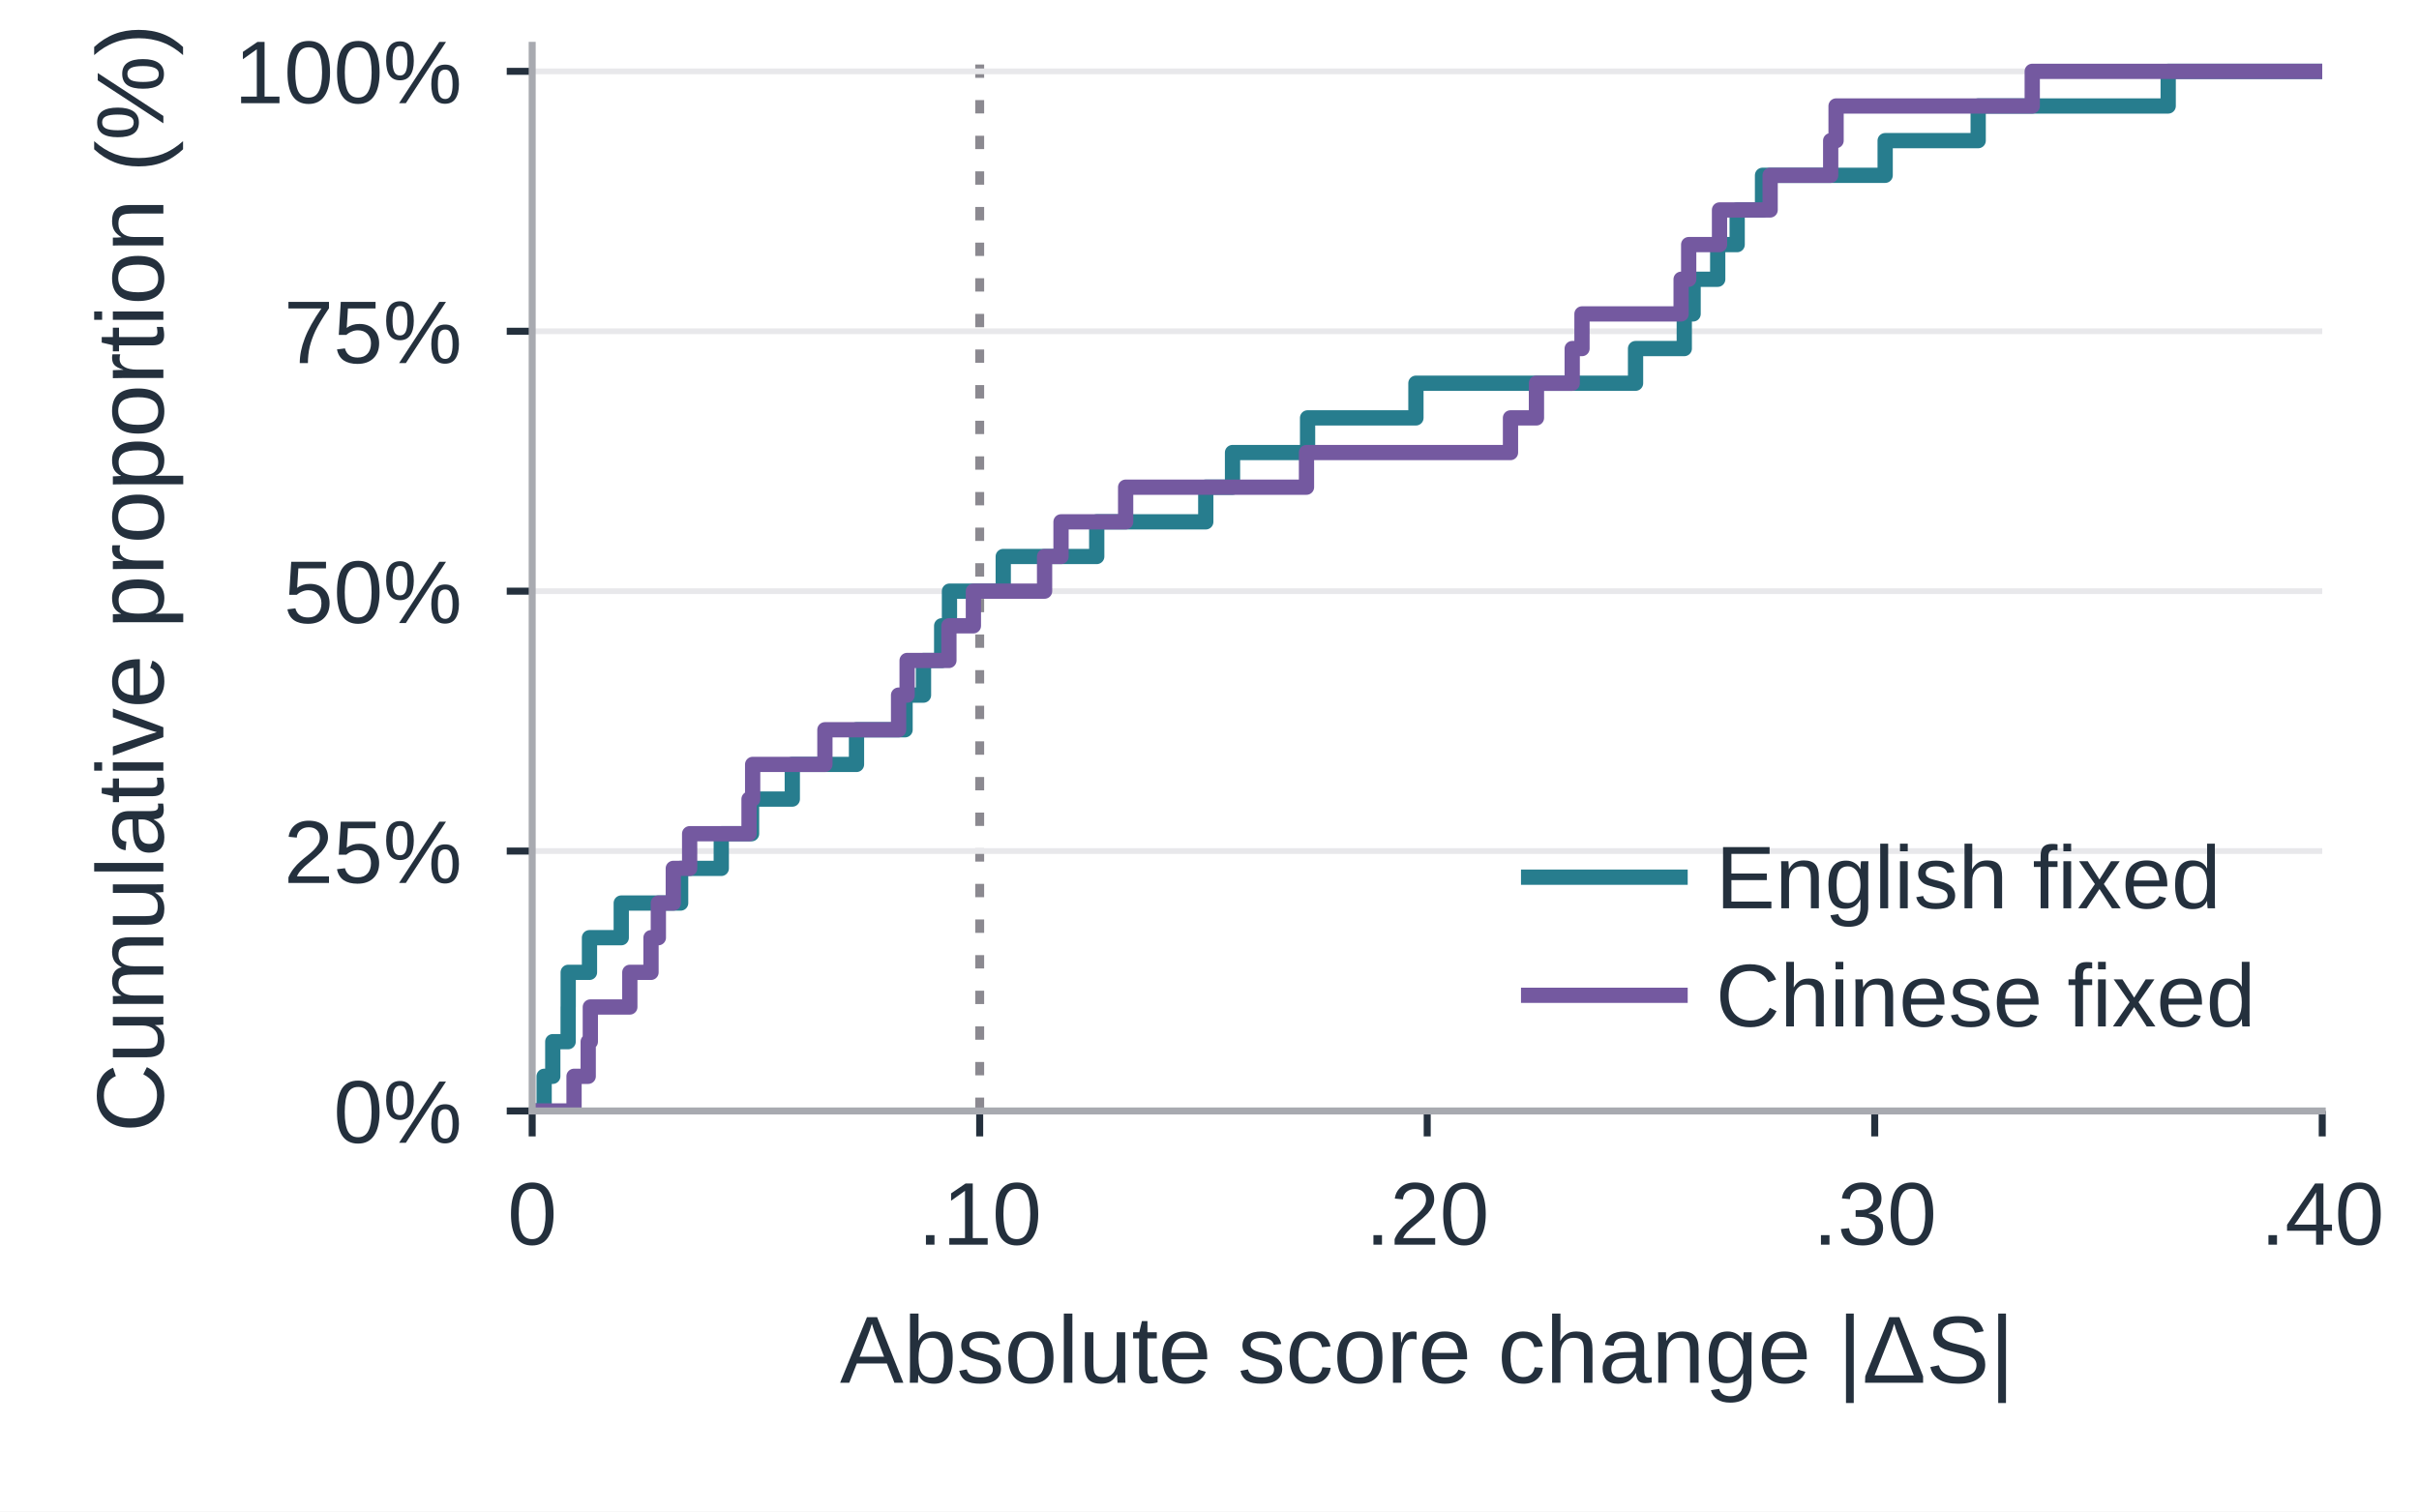
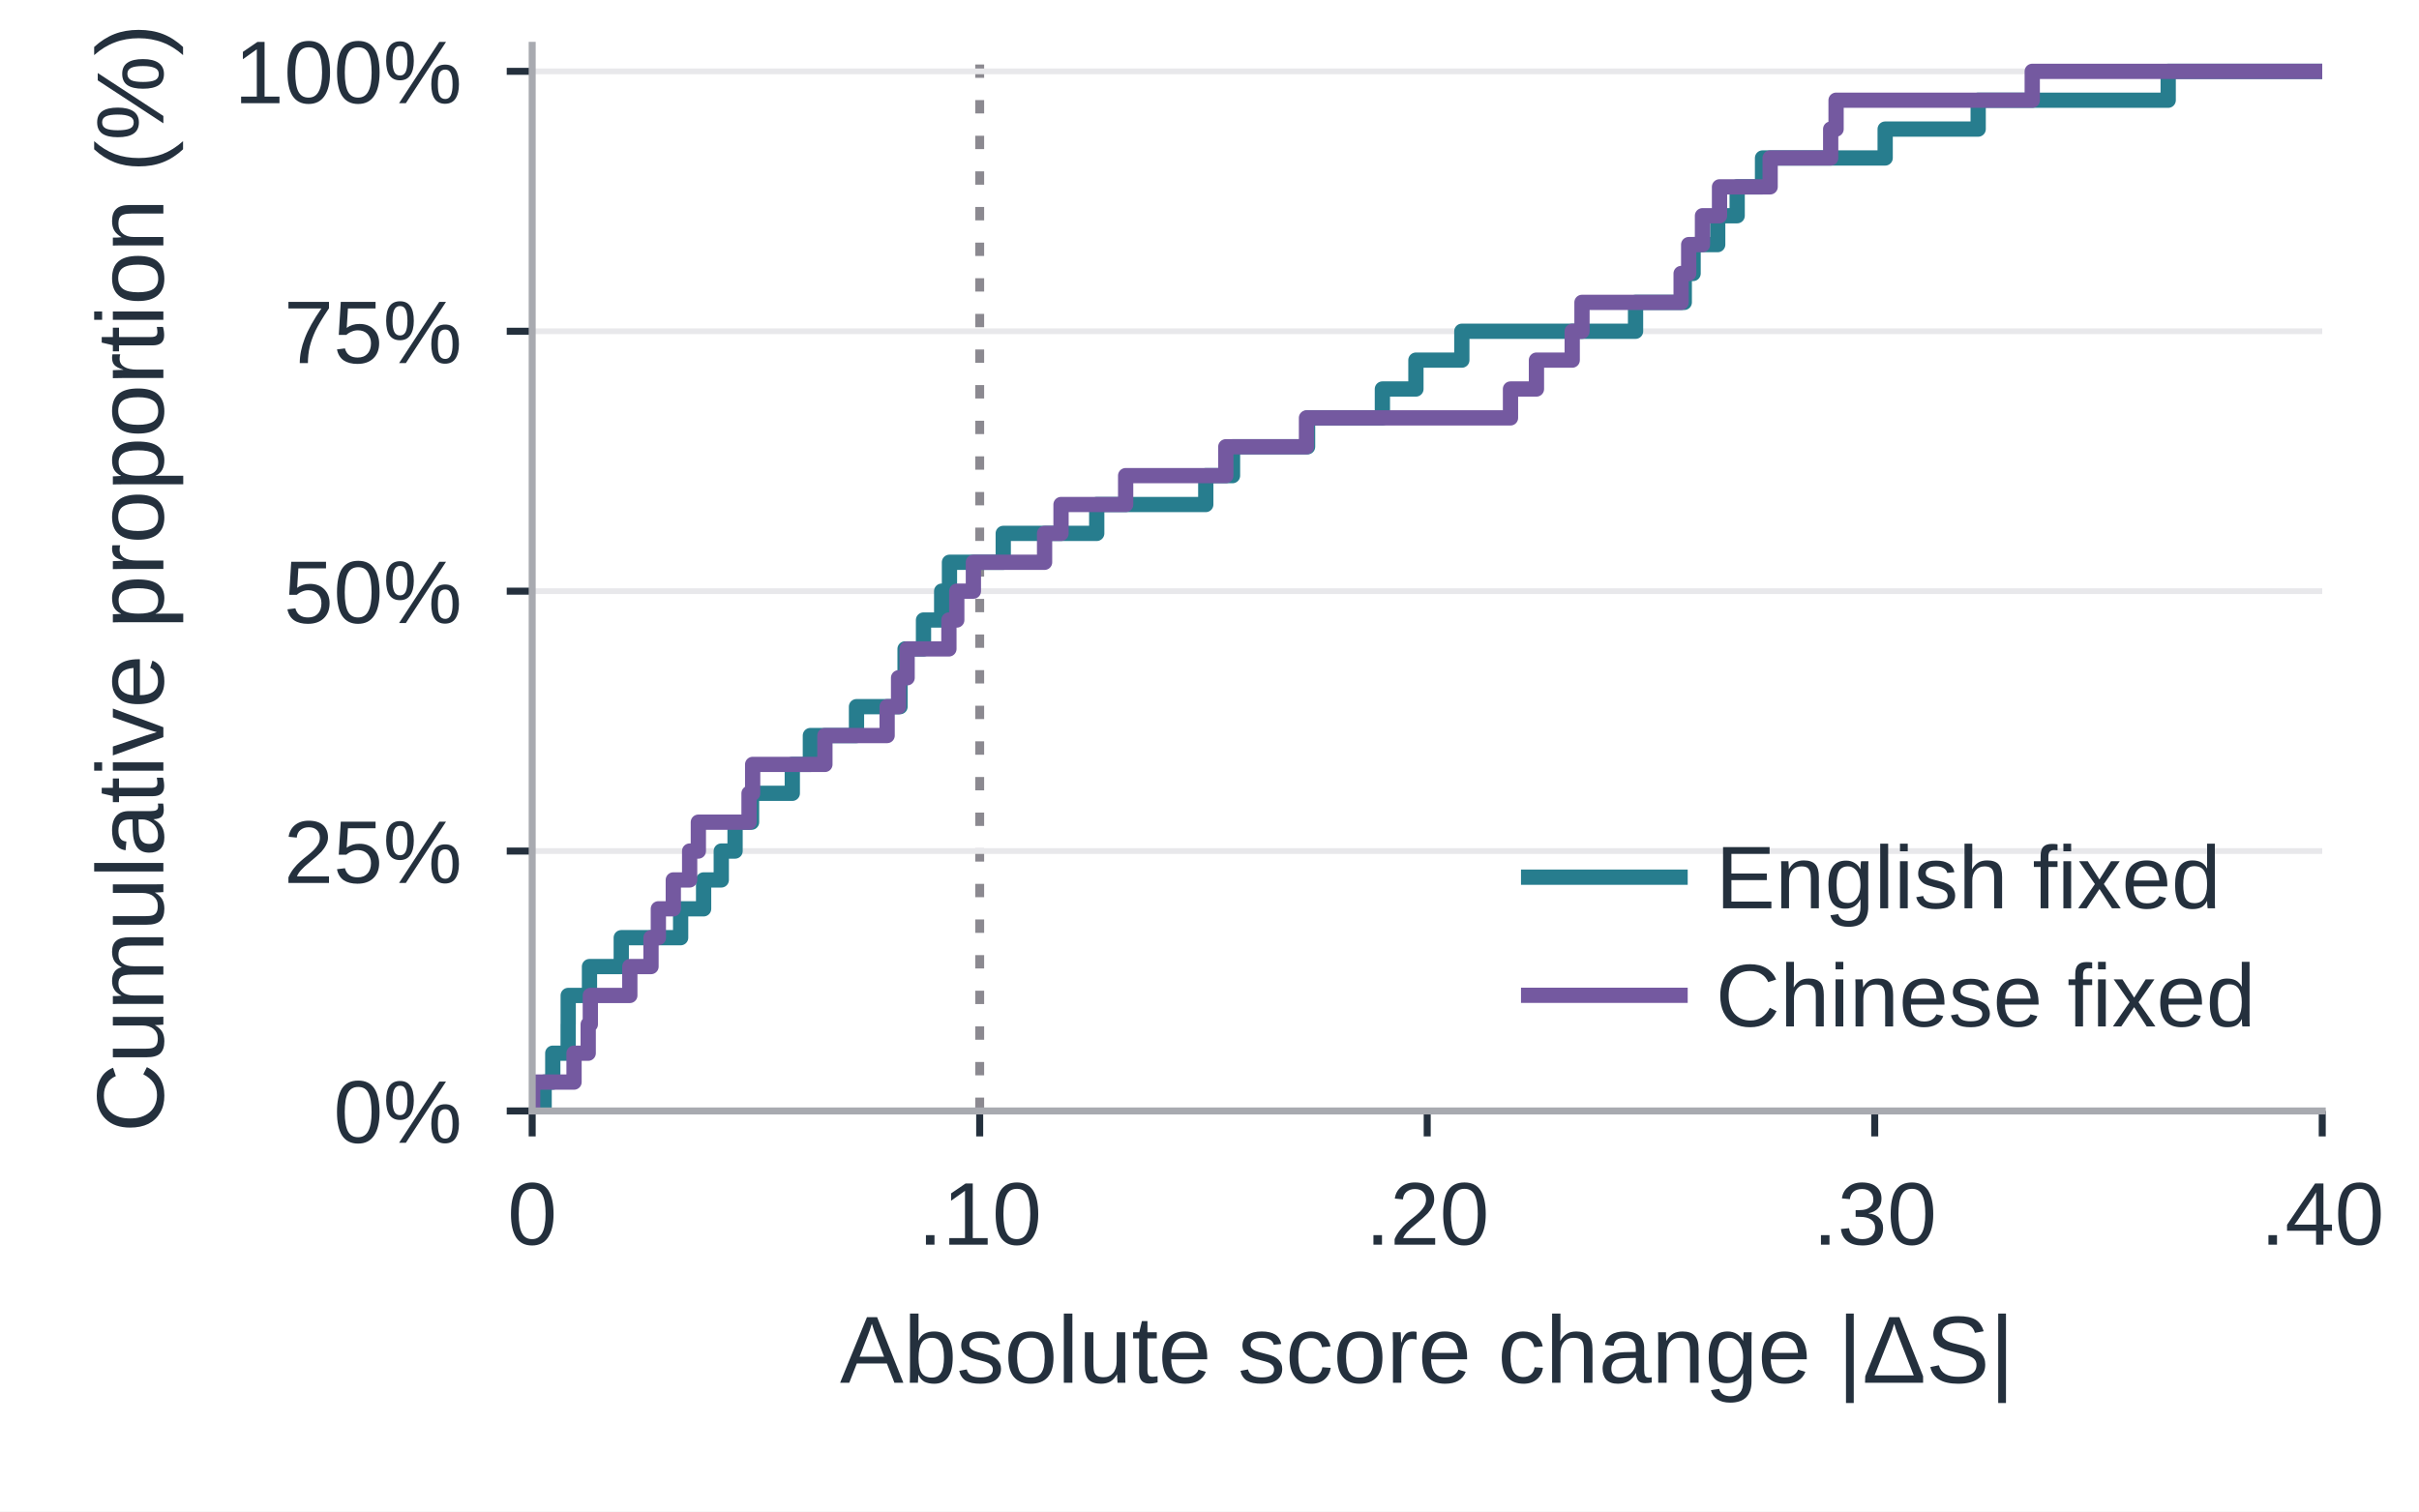
<svg xmlns="http://www.w3.org/2000/svg" xmlns:xlink="http://www.w3.org/1999/xlink" width="190.08pt" height="118.8pt" viewBox="0 0 190.08 118.8" version="1.1">
  <defs>
    <style type="text/css">*{stroke-linejoin: round; stroke-linecap: butt}</style>
  </defs>
  <g id="figure_1">
    <g id="patch_1">
      <path d="M 0 118.8 L 190.08 118.8 L 190.08 0 L 0 0 z " style="fill: #ffffff" />
    </g>
    <g id="axes_1">
      <g id="patch_2">
        <path d="M 41.818 87.318 L 182.477 87.318 L 182.477 3.564 L 41.818 3.564 z " style="fill: #ffffff" />
      </g>
      <g id="line2d_1">
-         <path d="M 76.982 87.318 L 76.982 3.564 " clip-path="url(#peb8387dc18)" style="fill: none; stroke-dasharray: 1.05,1.75; stroke-dashoffset: 0; stroke: #8b8990; stroke-width: 0.7" />
+         <path d="M 76.982 87.318 L 76.982 3.564 " clip-path="url(#p6edafb98bd)" style="fill: none; stroke-dasharray: 1.05,1.75; stroke-dashoffset: 0; stroke: #8b8990; stroke-width: 0.7" />
      </g>
      <g id="matplotlib.axis_1">
        <g id="xtick_1">
          <g id="line2d_2">
            <defs>
-               <path id="m34a25901c1" d="M 0 0 L 0 2 " style="stroke: #24303d; stroke-width: 0.55" />
+               <path id="m5cd44b14b6" d="M 0 0 L 0 2 " style="stroke: #24303d; stroke-width: 0.55" />
            </defs>
            <g>
-               <use xlink:href="#m34a25901c1" x="41.818" y="87.318" style="fill: #24303d; stroke: #24303d; stroke-width: 0.55" />
+               <use xlink:href="#m5cd44b14b6" x="41.818" y="87.318" style="fill: #24303d; stroke: #24303d; stroke-width: 0.55" />
            </g>
          </g>
          <g id="text_1">
            <text style="font-size: 7px; font-family: 'Arial', 'DejaVu Sans', sans-serif; text-anchor: middle; fill: #24303d" x="41.818" y="97.828" transform="rotate(-0 41.8176 97.82847)">0</text>
          </g>
        </g>
        <g id="xtick_2">
          <g id="line2d_3">
            <g>
-               <use xlink:href="#m34a25901c1" x="76.982" y="87.318" style="fill: #24303d; stroke: #24303d; stroke-width: 0.55" />
+               <use xlink:href="#m5cd44b14b6" x="76.982" y="87.318" style="fill: #24303d; stroke: #24303d; stroke-width: 0.55" />
            </g>
          </g>
          <g id="text_2">
            <text style="font-size: 7px; font-family: 'Arial', 'DejaVu Sans', sans-serif; text-anchor: middle; fill: #24303d" x="76.982" y="97.828" transform="rotate(-0 76.9824 97.82847)">.10</text>
          </g>
        </g>
        <g id="xtick_3">
          <g id="line2d_4">
            <g>
-               <use xlink:href="#m34a25901c1" x="112.147" y="87.318" style="fill: #24303d; stroke: #24303d; stroke-width: 0.55" />
+               <use xlink:href="#m5cd44b14b6" x="112.147" y="87.318" style="fill: #24303d; stroke: #24303d; stroke-width: 0.55" />
            </g>
          </g>
          <g id="text_3">
            <text style="font-size: 7px; font-family: 'Arial', 'DejaVu Sans', sans-serif; text-anchor: middle; fill: #24303d" x="112.147" y="97.828" transform="rotate(-0 112.1472 97.82847)">.20</text>
          </g>
        </g>
        <g id="xtick_4">
          <g id="line2d_5">
            <g>
-               <use xlink:href="#m34a25901c1" x="147.312" y="87.318" style="fill: #24303d; stroke: #24303d; stroke-width: 0.55" />
+               <use xlink:href="#m5cd44b14b6" x="147.312" y="87.318" style="fill: #24303d; stroke: #24303d; stroke-width: 0.55" />
            </g>
          </g>
          <g id="text_4">
            <text style="font-size: 7px; font-family: 'Arial', 'DejaVu Sans', sans-serif; text-anchor: middle; fill: #24303d" x="147.312" y="97.828" transform="rotate(-0 147.312 97.82847)">.30</text>
          </g>
        </g>
        <g id="xtick_5">
          <g id="line2d_6">
            <g>
-               <use xlink:href="#m34a25901c1" x="182.477" y="87.318" style="fill: #24303d; stroke: #24303d; stroke-width: 0.55" />
+               <use xlink:href="#m5cd44b14b6" x="182.477" y="87.318" style="fill: #24303d; stroke: #24303d; stroke-width: 0.55" />
            </g>
          </g>
          <g id="text_5">
            <text style="font-size: 7px; font-family: 'Arial', 'DejaVu Sans', sans-serif; text-anchor: middle; fill: #24303d" x="182.477" y="97.828" transform="rotate(-0 182.4768 97.82847)">.40</text>
          </g>
        </g>
        <g id="text_6">
          <text style="font-size: 7.5px; font-family: 'Arial', 'DejaVu Sans', sans-serif; text-anchor: middle; fill: #24303d" x="112.147" y="108.679" transform="rotate(-0 112.1472 108.6795)">Absolute score change |ΔS|</text>
        </g>
      </g>
      <g id="matplotlib.axis_2">
        <g id="ytick_1">
          <g id="line2d_7">
-             <path d="M 41.818 87.318 L 182.477 87.318 " clip-path="url(#peb8387dc18)" style="fill: none; stroke: #e8e8eb; stroke-width: 0.45; stroke-linecap: square" />
+             <path d="M 41.818 87.318 L 182.477 87.318 " clip-path="url(#p6edafb98bd)" style="fill: none; stroke: #e8e8eb; stroke-width: 0.45; stroke-linecap: square" />
          </g>
          <g id="line2d_8">
            <defs>
-               <path id="m64b9a0ea98" d="M 0 0 L -2 0 " style="stroke: #24303d; stroke-width: 0.55" />
+               <path id="m75f758118b" d="M 0 0 L -2 0 " style="stroke: #24303d; stroke-width: 0.55" />
            </defs>
            <g>
-               <use xlink:href="#m64b9a0ea98" x="41.818" y="87.318" style="fill: #24303d; stroke: #24303d; stroke-width: 0.55" />
+               <use xlink:href="#m75f758118b" x="41.818" y="87.318" style="fill: #24303d; stroke: #24303d; stroke-width: 0.55" />
            </g>
          </g>
          <g id="text_7">
            <text style="font-size: 7px; font-family: 'Arial', 'DejaVu Sans', sans-serif; text-anchor: end; fill: #24303d" x="36.318" y="89.823" transform="rotate(-0 36.3176 89.82323)">0%</text>
          </g>
        </g>
        <g id="ytick_2">
          <g id="line2d_9">
-             <path d="M 41.818 66.89 L 182.477 66.89 " clip-path="url(#peb8387dc18)" style="fill: none; stroke: #e8e8eb; stroke-width: 0.45; stroke-linecap: square" />
+             <path d="M 41.818 66.89 L 182.477 66.89 " clip-path="url(#p6edafb98bd)" style="fill: none; stroke: #e8e8eb; stroke-width: 0.45; stroke-linecap: square" />
          </g>
          <g id="line2d_10">
            <g>
-               <use xlink:href="#m64b9a0ea98" x="41.818" y="66.89" style="fill: #24303d; stroke: #24303d; stroke-width: 0.55" />
+               <use xlink:href="#m75f758118b" x="41.818" y="66.89" style="fill: #24303d; stroke: #24303d; stroke-width: 0.55" />
            </g>
          </g>
          <g id="text_8">
            <text style="font-size: 7px; font-family: 'Arial', 'DejaVu Sans', sans-serif; text-anchor: end; fill: #24303d" x="36.318" y="69.395" transform="rotate(-0 36.3176 69.39543)">25%</text>
          </g>
        </g>
        <g id="ytick_3">
          <g id="line2d_11">
-             <path d="M 41.818 46.462 L 182.477 46.462 " clip-path="url(#peb8387dc18)" style="fill: none; stroke: #e8e8eb; stroke-width: 0.45; stroke-linecap: square" />
+             <path d="M 41.818 46.462 L 182.477 46.462 " clip-path="url(#p6edafb98bd)" style="fill: none; stroke: #e8e8eb; stroke-width: 0.45; stroke-linecap: square" />
          </g>
          <g id="line2d_12">
            <g>
-               <use xlink:href="#m64b9a0ea98" x="41.818" y="46.462" style="fill: #24303d; stroke: #24303d; stroke-width: 0.55" />
+               <use xlink:href="#m75f758118b" x="41.818" y="46.462" style="fill: #24303d; stroke: #24303d; stroke-width: 0.55" />
            </g>
          </g>
          <g id="text_9">
            <text style="font-size: 7px; font-family: 'Arial', 'DejaVu Sans', sans-serif; text-anchor: end; fill: #24303d" x="36.318" y="48.968" transform="rotate(-0 36.3176 48.96762)">50%</text>
          </g>
        </g>
        <g id="ytick_4">
          <g id="line2d_13">
-             <path d="M 41.818 26.035 L 182.477 26.035 " clip-path="url(#peb8387dc18)" style="fill: none; stroke: #e8e8eb; stroke-width: 0.45; stroke-linecap: square" />
+             <path d="M 41.818 26.035 L 182.477 26.035 " clip-path="url(#p6edafb98bd)" style="fill: none; stroke: #e8e8eb; stroke-width: 0.45; stroke-linecap: square" />
          </g>
          <g id="line2d_14">
            <g>
-               <use xlink:href="#m64b9a0ea98" x="41.818" y="26.035" style="fill: #24303d; stroke: #24303d; stroke-width: 0.55" />
+               <use xlink:href="#m75f758118b" x="41.818" y="26.035" style="fill: #24303d; stroke: #24303d; stroke-width: 0.55" />
            </g>
          </g>
          <g id="text_10">
            <text style="font-size: 7px; font-family: 'Arial', 'DejaVu Sans', sans-serif; text-anchor: end; fill: #24303d" x="36.318" y="28.54" transform="rotate(-0 36.3176 28.53982)">75%</text>
          </g>
        </g>
        <g id="ytick_5">
          <g id="line2d_15">
-             <path d="M 41.818 5.607 L 182.477 5.607 " clip-path="url(#peb8387dc18)" style="fill: none; stroke: #e8e8eb; stroke-width: 0.45; stroke-linecap: square" />
+             <path d="M 41.818 5.607 L 182.477 5.607 " clip-path="url(#p6edafb98bd)" style="fill: none; stroke: #e8e8eb; stroke-width: 0.45; stroke-linecap: square" />
          </g>
          <g id="line2d_16">
            <g>
-               <use xlink:href="#m64b9a0ea98" x="41.818" y="5.607" style="fill: #24303d; stroke: #24303d; stroke-width: 0.55" />
+               <use xlink:href="#m75f758118b" x="41.818" y="5.607" style="fill: #24303d; stroke: #24303d; stroke-width: 0.55" />
            </g>
          </g>
          <g id="text_11">
            <text style="font-size: 7px; font-family: 'Arial', 'DejaVu Sans', sans-serif; text-anchor: end; fill: #24303d" x="36.318" y="8.112" transform="rotate(-0 36.3176 8.112015)">100%</text>
          </g>
        </g>
        <g id="text_12">
          <text style="font-size: 7.5px; font-family: 'Arial', 'DejaVu Sans', sans-serif; text-anchor: middle; fill: #24303d" x="12.837" y="45.441" transform="rotate(-90 12.83658 45.441)">Cumulative proportion (%)</text>
        </g>
      </g>
      <g id="line2d_17">
-         <path d="M 41.818 87.318 L 42.757 87.318 L 42.757 84.594 L 43.436 84.594 L 43.436 81.871 L 44.643 81.871 L 44.643 79.147 L 44.648 79.147 L 44.648 76.423 L 46.32 76.423 L 46.32 73.699 L 48.817 73.699 L 48.817 70.976 L 53.483 70.976 L 53.483 68.252 L 56.676 68.252 L 56.676 65.528 L 59.056 65.528 L 59.056 62.805 L 62.257 62.805 L 62.257 60.081 L 67.302 60.081 L 67.302 57.357 L 71.118 57.357 L 71.118 54.634 L 72.567 54.634 L 72.567 51.91 L 73.995 51.91 L 73.995 49.186 L 74.607 49.186 L 74.607 46.462 L 78.833 46.462 L 78.833 43.739 L 86.179 43.739 L 86.179 41.015 L 94.747 41.015 L 94.747 38.291 L 96.849 38.291 L 96.849 35.568 L 102.747 35.568 L 102.747 32.844 L 111.26 32.844 L 111.26 30.12 L 128.518 30.12 L 128.518 27.396 L 132.347 27.396 L 132.347 24.673 L 133.04 24.673 L 133.04 21.949 L 134.974 21.949 L 134.974 19.225 L 136.503 19.225 L 136.503 16.502 L 138.496 16.502 L 138.496 13.778 L 148.132 13.778 L 148.132 11.054 L 155.441 11.054 L 155.441 8.33 L 170.372 8.33 L 170.372 5.607 L 182.477 5.607 L 182.477 5.607 " clip-path="url(#peb8387dc18)" style="fill: none; stroke: #277d8e; stroke-width: 1.2; stroke-linecap: square" />
+         <path d="M 41.818 87.318 L 42.757 87.318 L 42.757 85.048 L 43.436 85.048 L 43.436 82.778 L 44.643 82.778 L 44.643 80.509 L 44.648 80.509 L 44.648 78.239 L 46.32 78.239 L 46.32 75.969 L 48.817 75.969 L 48.817 73.699 L 53.483 73.699 L 53.483 71.43 L 55.288 71.43 L 55.288 69.16 L 56.676 69.16 L 56.676 66.89 L 57.76 66.89 L 57.76 64.62 L 59.056 64.62 L 59.056 62.351 L 62.257 62.351 L 62.257 60.081 L 63.677 60.081 L 63.677 57.811 L 67.302 57.811 L 67.302 55.541 L 70.721 55.541 L 70.721 53.272 L 71.118 53.272 L 71.118 51.002 L 72.567 51.002 L 72.567 48.732 L 73.995 48.732 L 73.995 46.462 L 74.607 46.462 L 74.607 44.193 L 78.833 44.193 L 78.833 41.923 L 86.179 41.923 L 86.179 39.653 L 94.747 39.653 L 94.747 37.383 L 96.849 37.383 L 96.849 35.114 L 102.747 35.114 L 102.747 32.844 L 108.625 32.844 L 108.625 30.574 L 111.26 30.574 L 111.26 28.304 L 114.868 28.304 L 114.868 26.035 L 128.518 26.035 L 128.518 23.765 L 132.347 23.765 L 132.347 21.495 L 133.04 21.495 L 133.04 19.225 L 134.974 19.225 L 134.974 16.956 L 136.503 16.956 L 136.503 14.686 L 138.496 14.686 L 138.496 12.416 L 148.132 12.416 L 148.132 10.146 L 155.441 10.146 L 155.441 7.877 L 170.372 7.877 L 170.372 5.607 L 182.477 5.607 L 182.477 5.607 " clip-path="url(#p6edafb98bd)" style="fill: none; stroke: #277d8e; stroke-width: 1.2; stroke-linecap: square" />
      </g>
      <g id="line2d_18">
-         <path d="M 41.818 87.318 L 45.107 87.318 L 45.107 84.594 L 46.22 84.594 L 46.22 81.871 L 46.387 81.871 L 46.387 79.147 L 49.49 79.147 L 49.49 76.423 L 51.155 76.423 L 51.155 73.699 L 51.732 73.699 L 51.732 70.976 L 52.907 70.976 L 52.907 68.252 L 54.191 68.252 L 54.191 65.528 L 58.858 65.528 L 58.858 62.805 L 59.142 62.805 L 59.142 60.081 L 64.819 60.081 L 64.819 57.357 L 70.608 57.357 L 70.608 54.634 L 71.28 54.634 L 71.28 51.91 L 74.563 51.91 L 74.563 49.186 L 76.487 49.186 L 76.487 46.462 L 82.081 46.462 L 82.081 43.739 L 83.373 43.739 L 83.373 41.015 L 88.451 41.015 L 88.451 38.291 L 102.661 38.291 L 102.661 35.568 L 118.691 35.568 L 118.691 32.844 L 120.731 32.844 L 120.731 30.12 L 123.541 30.12 L 123.541 27.396 L 124.309 27.396 L 124.309 24.673 L 132.099 24.673 L 132.099 21.949 L 132.694 21.949 L 132.694 19.225 L 135.116 19.225 L 135.116 16.502 L 139.094 16.502 L 139.094 13.778 L 143.851 13.778 L 143.851 11.054 L 144.275 11.054 L 144.275 8.33 L 159.689 8.33 L 159.689 5.607 L 182.477 5.607 L 182.477 5.607 " clip-path="url(#peb8387dc18)" style="fill: none; stroke: #7459a0; stroke-width: 1.2; stroke-linecap: square" />
+         <path d="M 41.818 87.318 L 41.855 87.318 L 41.855 85.048 L 45.107 85.048 L 45.107 82.778 L 46.22 82.778 L 46.22 80.509 L 46.387 80.509 L 46.387 78.239 L 49.49 78.239 L 49.49 75.969 L 51.155 75.969 L 51.155 73.699 L 51.732 73.699 L 51.732 71.43 L 52.907 71.43 L 52.907 69.16 L 54.191 69.16 L 54.191 66.89 L 54.875 66.89 L 54.875 64.62 L 58.858 64.62 L 58.858 62.351 L 59.142 62.351 L 59.142 60.081 L 64.819 60.081 L 64.819 57.811 L 69.709 57.811 L 69.709 55.541 L 70.608 55.541 L 70.608 53.272 L 71.28 53.272 L 71.28 51.002 L 74.563 51.002 L 74.563 48.732 L 75.181 48.732 L 75.181 46.462 L 76.487 46.462 L 76.487 44.193 L 82.081 44.193 L 82.081 41.923 L 83.373 41.923 L 83.373 39.653 L 88.451 39.653 L 88.451 37.383 L 96.321 37.383 L 96.321 35.114 L 102.661 35.114 L 102.661 32.844 L 118.691 32.844 L 118.691 30.574 L 120.731 30.574 L 120.731 28.304 L 123.541 28.304 L 123.541 26.035 L 124.309 26.035 L 124.309 23.765 L 132.099 23.765 L 132.099 21.495 L 132.694 21.495 L 132.694 19.225 L 133.777 19.225 L 133.777 16.956 L 135.116 16.956 L 135.116 14.686 L 139.094 14.686 L 139.094 12.416 L 143.851 12.416 L 143.851 10.146 L 144.275 10.146 L 144.275 7.877 L 159.689 7.877 L 159.689 5.607 L 182.477 5.607 L 182.477 5.607 " clip-path="url(#p6edafb98bd)" style="fill: none; stroke: #7459a0; stroke-width: 1.2; stroke-linecap: square" />
      </g>
      <g id="patch_3">
        <path d="M 41.818 87.318 L 41.818 3.564 " style="fill: none; stroke: #a8aab0; stroke-width: 0.55; stroke-linejoin: miter; stroke-linecap: square" />
      </g>
      <g id="patch_4">
        <path d="M 41.818 87.318 L 182.477 87.318 " style="fill: none; stroke: #a8aab0; stroke-width: 0.55; stroke-linejoin: miter; stroke-linecap: square" />
      </g>
      <g id="legend_1">
        <g id="line2d_19">
          <path d="M 120.116 68.943 L 126.066 68.943 L 126.066 68.943 L 132.016 68.943 L 132.016 68.943 " style="fill: none; stroke: #277d8e; stroke-width: 1.2; stroke-linecap: square" />
        </g>
        <g id="text_13">
          <text style="font-size: 7px; font-family: 'Arial', 'DejaVu Sans', sans-serif; text-anchor: start; fill: #24303d" x="134.816" y="71.393" transform="rotate(-0 134.8156 71.393)">English fixed</text>
        </g>
        <g id="line2d_20">
          <path d="M 120.116 78.227 L 126.066 78.227 L 126.066 78.227 L 132.016 78.227 L 132.016 78.227 " style="fill: none; stroke: #7459a0; stroke-width: 1.2; stroke-linecap: square" />
        </g>
        <g id="text_14">
          <text style="font-size: 7px; font-family: 'Arial', 'DejaVu Sans', sans-serif; text-anchor: start; fill: #24303d" x="134.816" y="80.677" transform="rotate(-0 134.8156 80.67675)">Chinese fixed</text>
        </g>
      </g>
    </g>
  </g>
  <defs>
-     <clipPath id="peb8387dc18">
+     <clipPath id="p6edafb98bd">
      <rect x="41.818" y="3.564" width="140.659" height="83.754" />
    </clipPath>
  </defs>
</svg>
